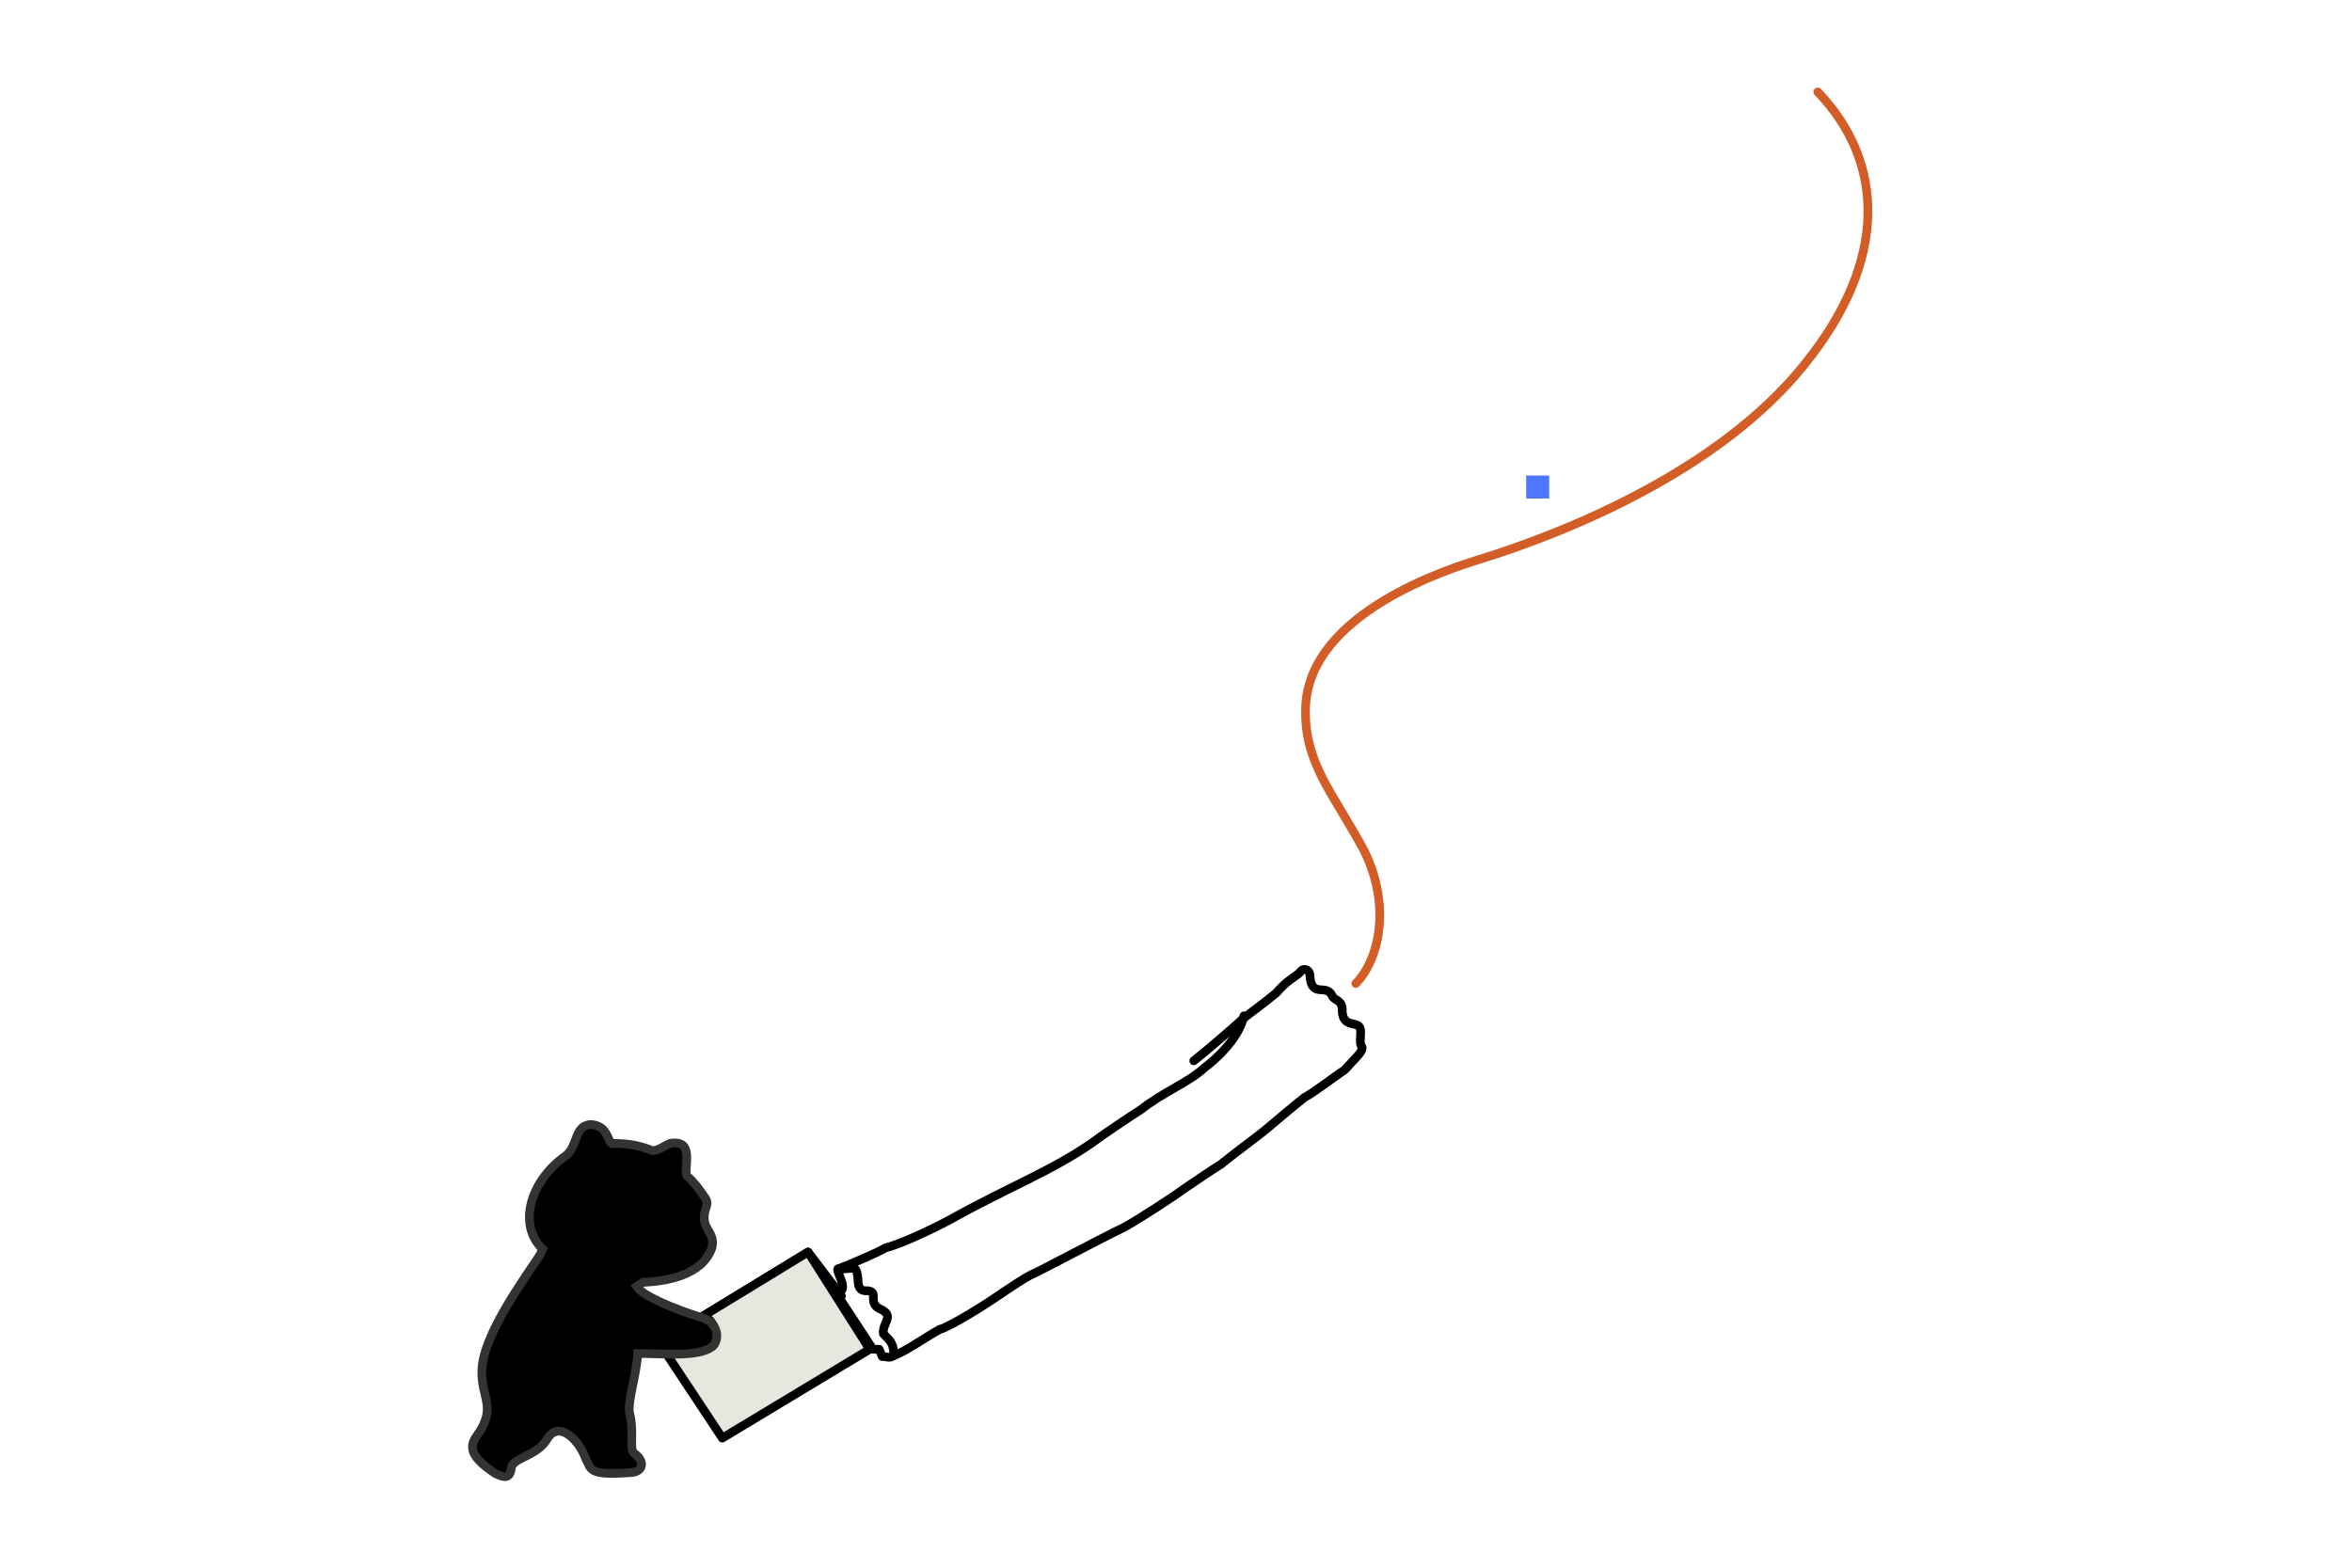
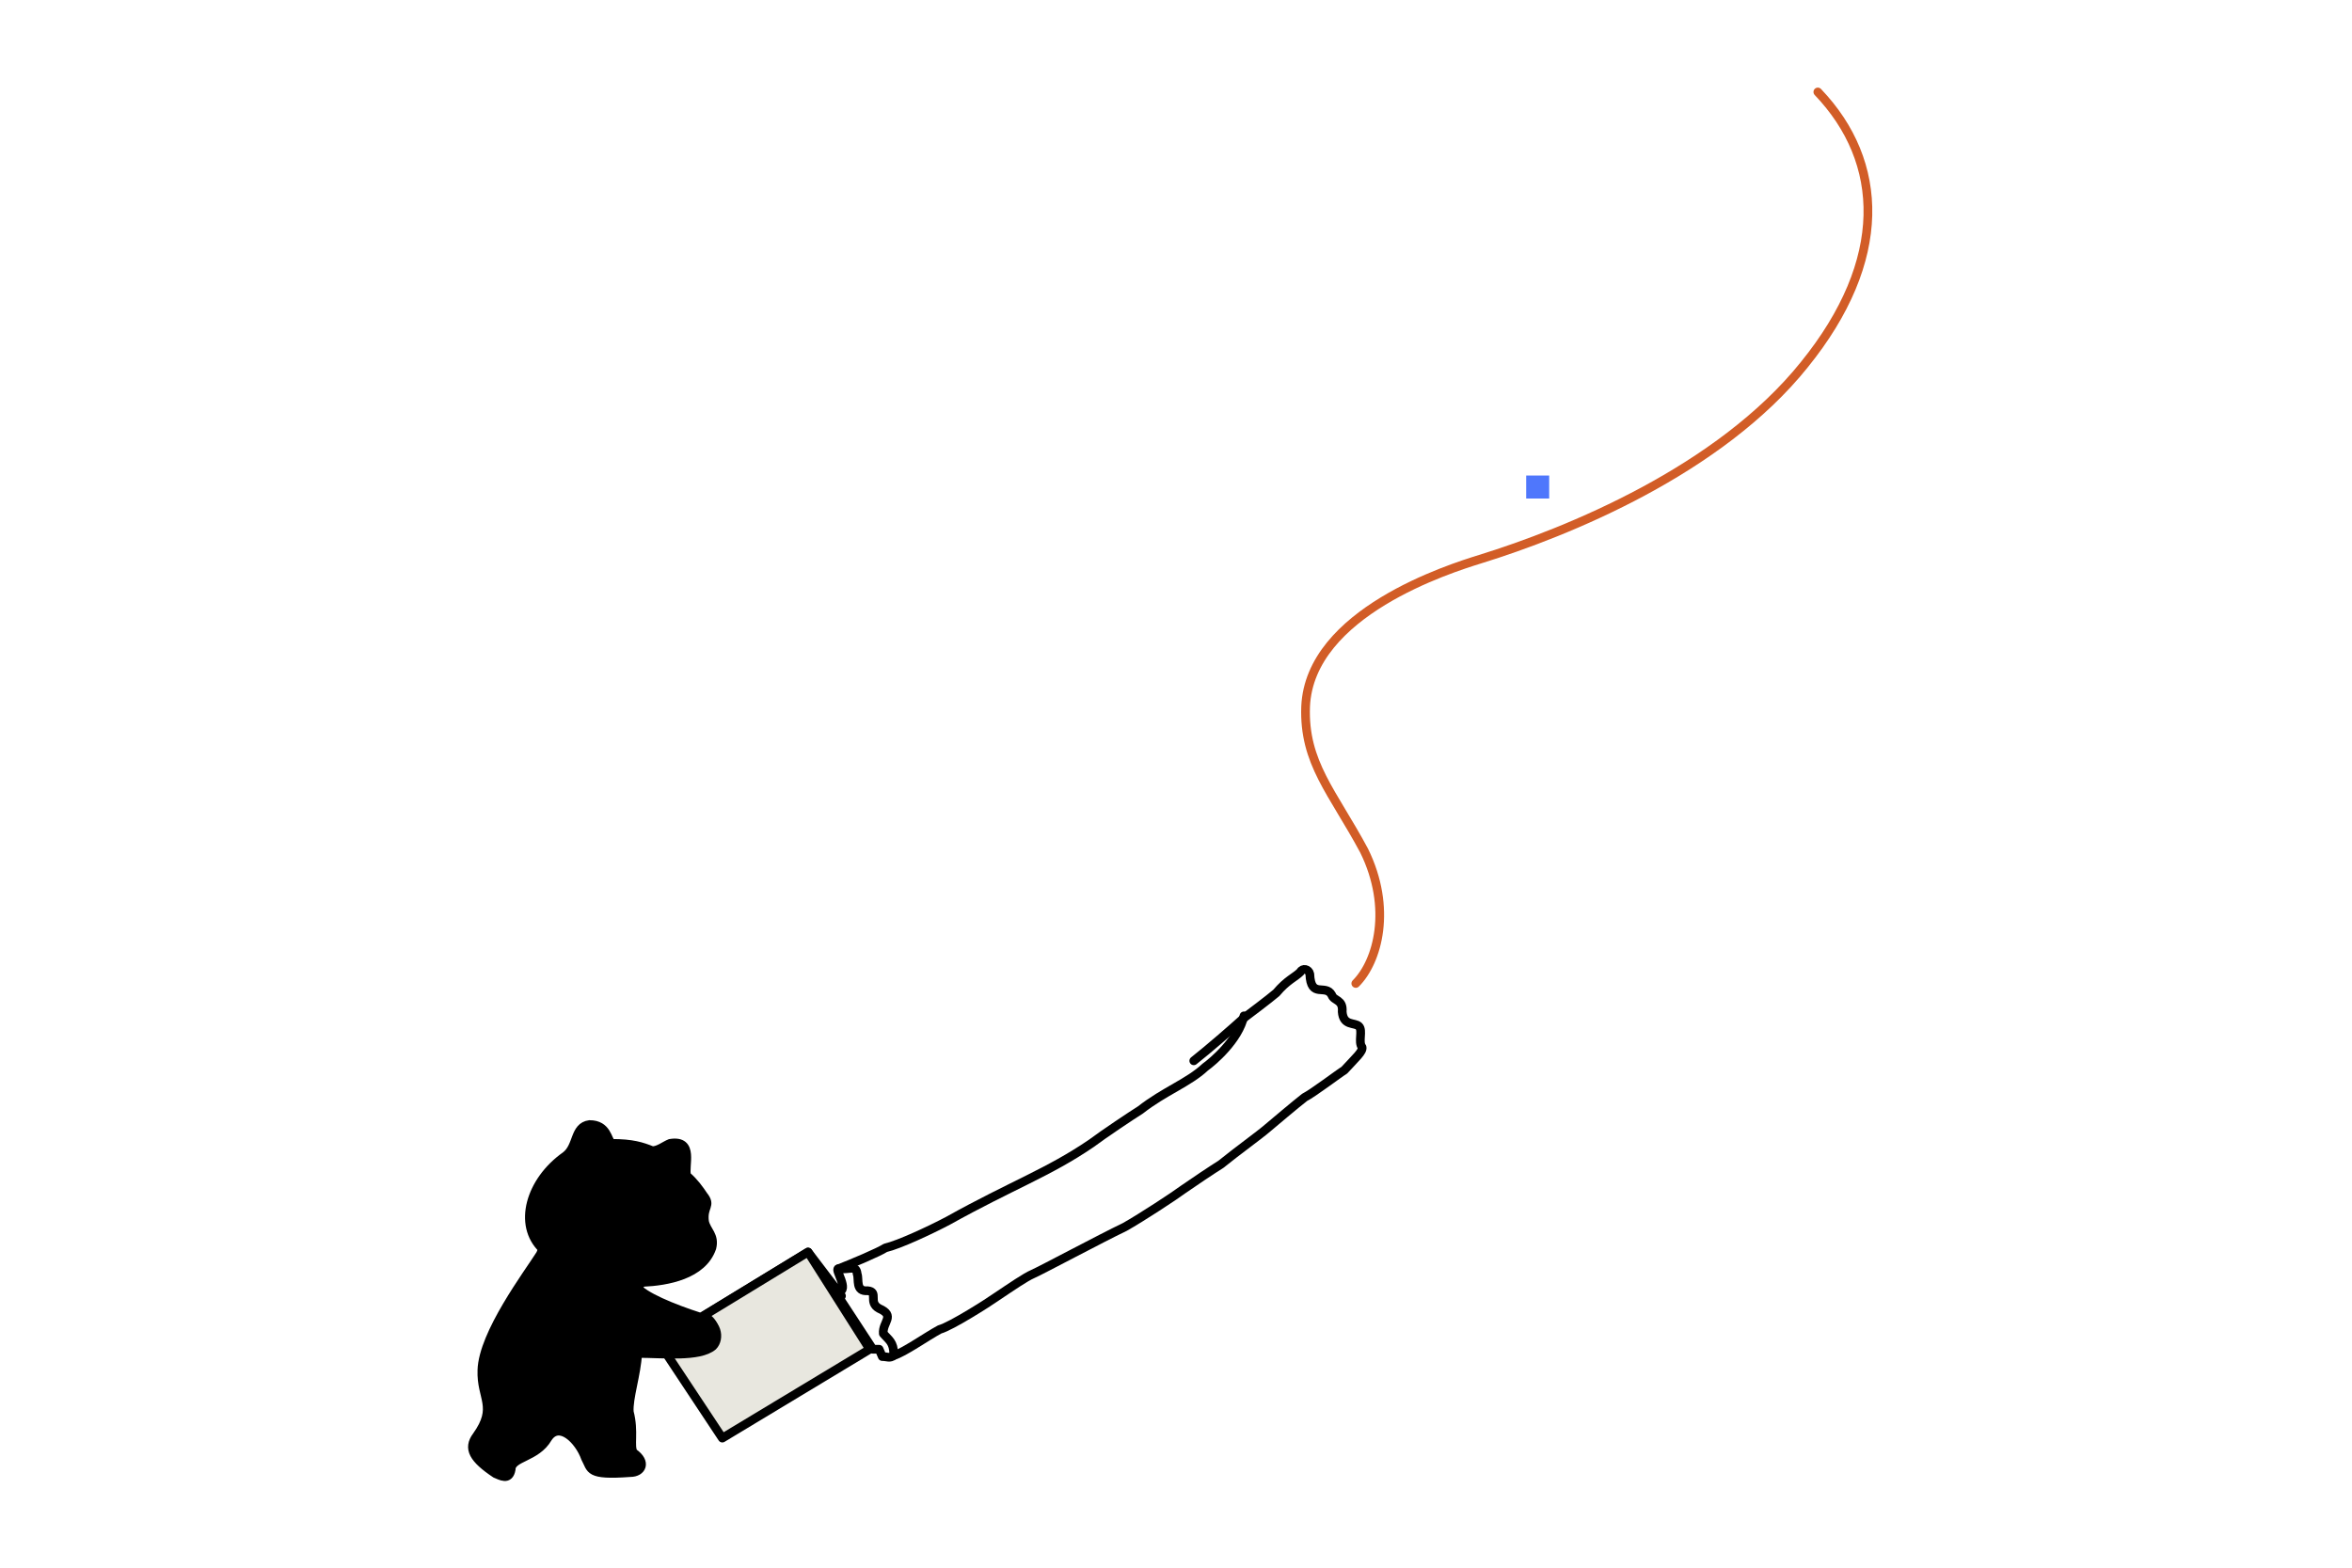
<svg xmlns="http://www.w3.org/2000/svg" viewBox="0 0 270 180">
  <g transform="translate(80.76 116.64) scale(1 1)">
    <path d="M0 34.44l12-7.32 3.84 5.04-0.36-0.48c1.32-0.12-0.48-2.64 0-2.64 1.56-0.6 4.68-1.92 5.4-2.4 1.56-0.36 5.16-2.04 7.2-3.12 7.32-4.08 11.52-5.52 16.44-8.88 1.44-1.08 4.68-3.24 5.64-3.84 2.76-2.16 5.52-3.12 7.44-4.92 0.84-0.6 3.84-3.12 4.44-5.88" fill="none" stroke="currentColor" stroke-width="1" stroke-linecap="round" stroke-linejoin="round" vector-effect="non-scaling-stroke" />
  </g>
  <g transform="translate(76.56 143.76) scale(1 1)">
    <path d="M0 11.76l6.36 9.6 16.92-10.2-7.08-11.16-12 7.32c1.08 0.48 2.04 2.04 0.48 3.48-0.96 0.6-3.48 0.84-4.68 0.84l0 0.12z" fill="#E8E7DF" stroke="currentColor" stroke-width="1" stroke-linecap="round" stroke-linejoin="round" vector-effect="non-scaling-stroke" />
  </g>
  <g transform="translate(102.6 111.304) scale(1 1)">
    <path d="M0 44.336c1.2-0.36 3.72-2.16 5.28-3 1.32-0.36 5.64-3.12 6.48-3.72 1.8-1.2 3.36-2.28 4.2-2.64 1.08-0.48 7.8-4.08 10.56-5.4 1.92-1.08 5.76-3.6 6.72-4.32 1.2-0.84 3.36-2.28 4.32-2.88 1.92-1.56 4.44-3.36 5.4-4.2 0.72-0.6 3.12-2.64 4.2-3.48 0.96-0.48 3.96-2.76 4.56-3.12 1.32-1.44 2.16-2.16 2.04-2.64-0.48-0.6 0.12-1.92-0.36-2.4-0.48-0.48-1.8 0-1.92-1.68 0.12-1.44-0.96-1.2-1.2-1.92-0.72-1.32-2.4 0.48-2.52-2.4-0.12-0.6-0.84-0.72-1.08-0.24-0.6 0.6-1.56 0.96-2.76 2.4-0.84 0.72-3.24 2.52-3.72 2.88-1.32 1.2-4.08 3.6-5.76 4.92" fill="none" stroke="currentColor" stroke-width="1" stroke-linecap="round" stroke-linejoin="round" vector-effect="non-scaling-stroke" />
  </g>
  <g transform="translate(96.12 148.68) scale(1 0.9999)">
    <path d="M0 0l4.08 6.24 0.72 0 0.36 0.84c0.6 0 0.84 0.24 1.32-0.12" fill="none" stroke="currentColor" stroke-width="1" stroke-linecap="round" stroke-linejoin="round" vector-effect="non-scaling-stroke" />
  </g>
  <g transform="translate(96.24 145.62) scale(1 1)">
    <path d="M0 0.06c1.44 0.12 2.04-0.48 2.16 0.6 0.24 0.6-0.24 2.04 1.2 1.92 1.32 0.12 0 1.32 1.32 2.04 1.92 0.84 0.36 1.56 0.48 2.88 0.6 0.72 1.2 0.96 1.2 2.4" fill="none" stroke="currentColor" stroke-width="1" stroke-linecap="round" stroke-linejoin="round" vector-effect="non-scaling-stroke" />
  </g>
  <g transform="translate(54.234 129.12) scale(1 1)">
-     <path d="M18.846 18.6l0.72-0.48c2.76-0.12 6.84-0.84 7.92-3.96 0.36-1.44-0.6-1.92-0.84-3-0.24-1.8 0.84-1.8-0.12-3-0.48-0.72-1.08-1.56-1.92-2.28-0.36-1.08 0.96-4.2-1.92-3.72-0.6 0.24-1.32 0.84-2.04 0.84-1.2-0.48-2.28-0.84-4.68-0.84-0.48-0.36-0.48-2.16-2.52-2.16-1.8 0.24-1.32 2.52-2.76 3.6-4.08 2.88-5.52 7.92-2.64 10.68l-0.24 0.6c-1.44 2.28-6.6 9.12-6.72 13.32-0.12 3.24 1.8 4.2-0.6 7.56-1.08 1.44-0.36 2.64 2.16 4.32 0.6 0.24 1.56 0.84 1.8-0.48 0-1.44 2.88-1.32 4.2-3.6 1.32-2.04 3.6 0.24 4.32 2.28 0.72 1.32 0.24 2.04 5.16 1.68 1.32 0 1.92-1.2 0.36-2.28-0.48-0.72 0.12-2.4-0.48-4.68-0.12-1.56 0.84-4.32 0.96-6.72 2.88 0 7.08 0.48 8.64-0.84 0.84-0.84 0.6-2.88-1.56-3.36-3-0.96-6.48-2.4-7.2-3.48l0 0z" fill="currentColor" stroke="#353331" stroke-width="1" stroke-linecap="butt" stroke-linejoin="miter" vector-effect="non-scaling-stroke" />
+     <path d="M18.846 18.6l0.72-0.48c2.76-0.12 6.84-0.84 7.92-3.96 0.36-1.44-0.6-1.92-0.84-3-0.24-1.8 0.84-1.8-0.12-3-0.48-0.72-1.08-1.56-1.92-2.28-0.36-1.08 0.96-4.2-1.92-3.72-0.6 0.24-1.32 0.84-2.04 0.84-1.2-0.48-2.28-0.84-4.68-0.84-0.48-0.36-0.48-2.16-2.52-2.16-1.8 0.24-1.32 2.52-2.76 3.6-4.08 2.88-5.52 7.92-2.64 10.68l-0.24 0.6c-1.44 2.28-6.6 9.12-6.72 13.32-0.12 3.24 1.8 4.2-0.6 7.56-1.08 1.44-0.36 2.64 2.16 4.32 0.6 0.24 1.56 0.84 1.8-0.48 0-1.44 2.88-1.32 4.2-3.6 1.32-2.04 3.6 0.24 4.32 2.28 0.72 1.32 0.24 2.04 5.16 1.68 1.32 0 1.92-1.2 0.36-2.28-0.48-0.72 0.12-2.4-0.48-4.68-0.12-1.56 0.84-4.32 0.96-6.72 2.88 0 7.08 0.48 8.64-0.84 0.84-0.84 0.6-2.88-1.56-3.36-3-0.96-6.48-2.4-7.2-3.48l0 0z" fill="currentColor" stroke="currentColor" stroke-width="1" stroke-linecap="butt" stroke-linejoin="miter" vector-effect="non-scaling-stroke" />
  </g>
  <g transform="translate(149.868 10.56) scale(1 1)">
    <path d="M5.772 102.36c2.52-2.52 4.2-8.64 0.96-15.24-3.6-6.72-6.96-10.08-6.72-16.56 0.48-10.8 16.56-15.84 20.04-16.92 10.08-3.12 27.48-10.2 37.2-22.32 9.72-12 9.24-23.28 1.56-31.32" fill="none" stroke="#D25D27" stroke-width="1" stroke-linecap="round" stroke-linejoin="round" vector-effect="non-scaling-stroke" />
  </g>
  <rect x="175.2" y="54.6" width="2.64" height="2.64" fill="#4F77FC" />
</svg>
